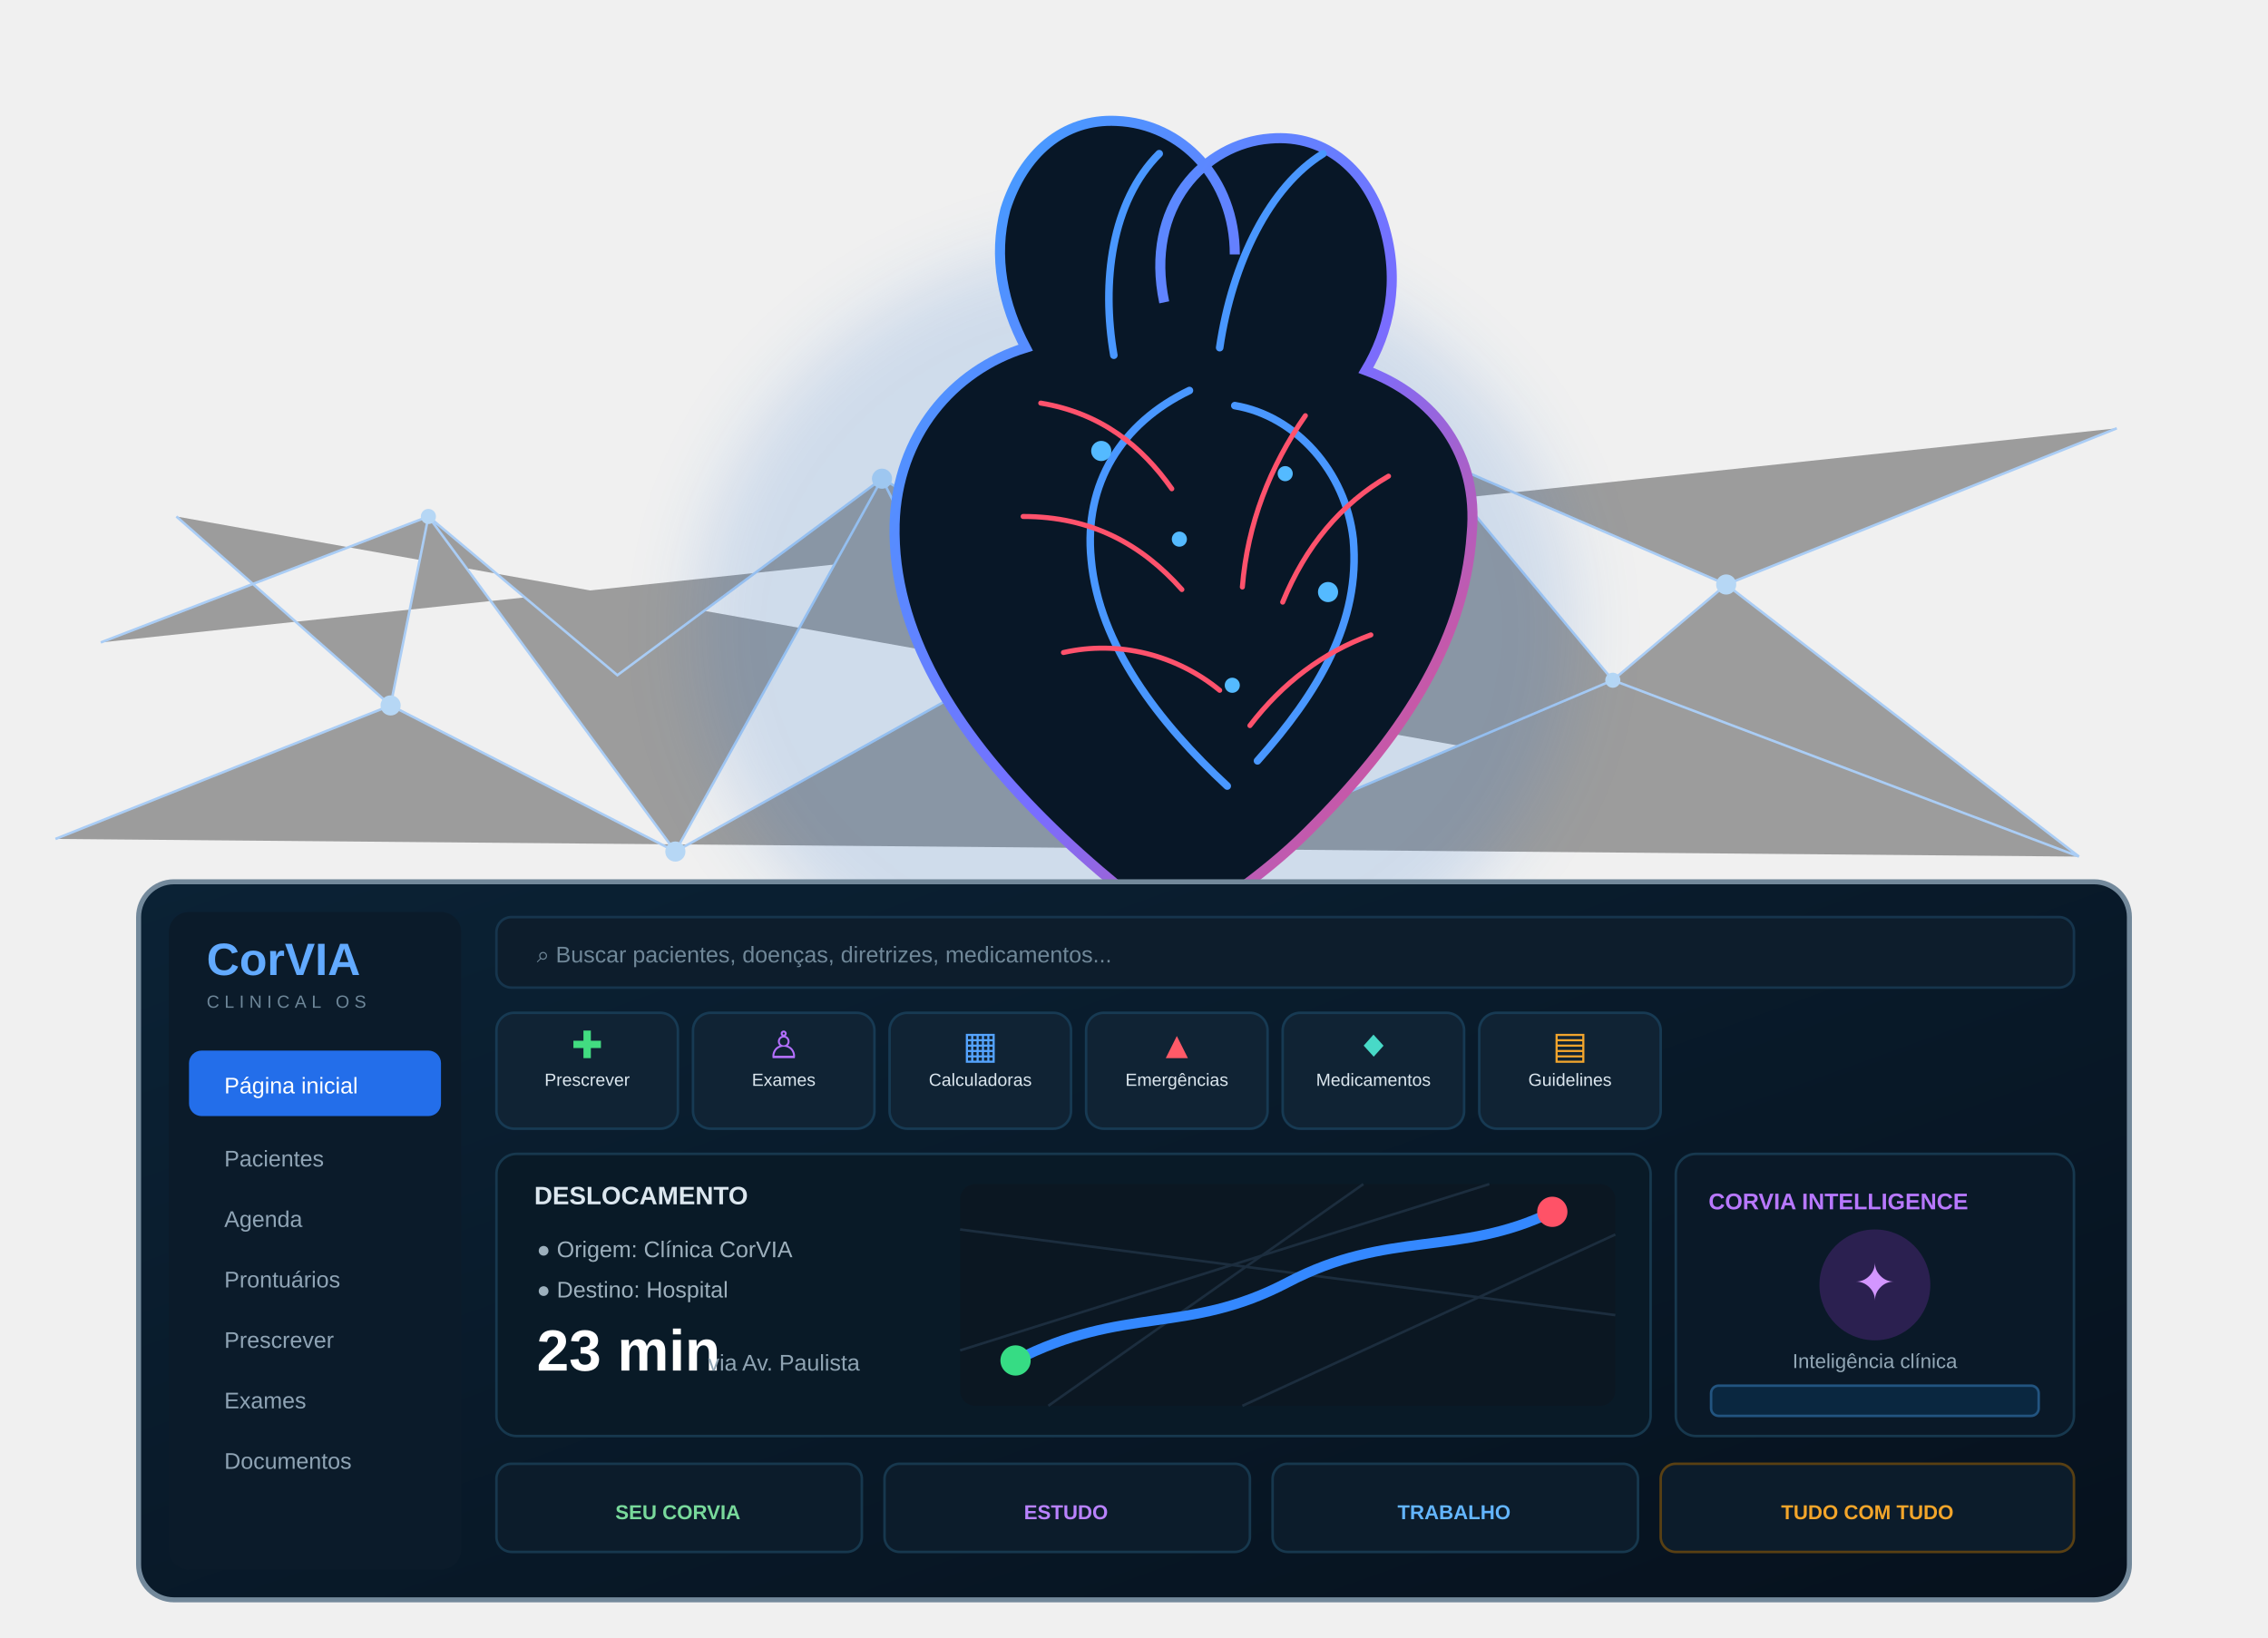
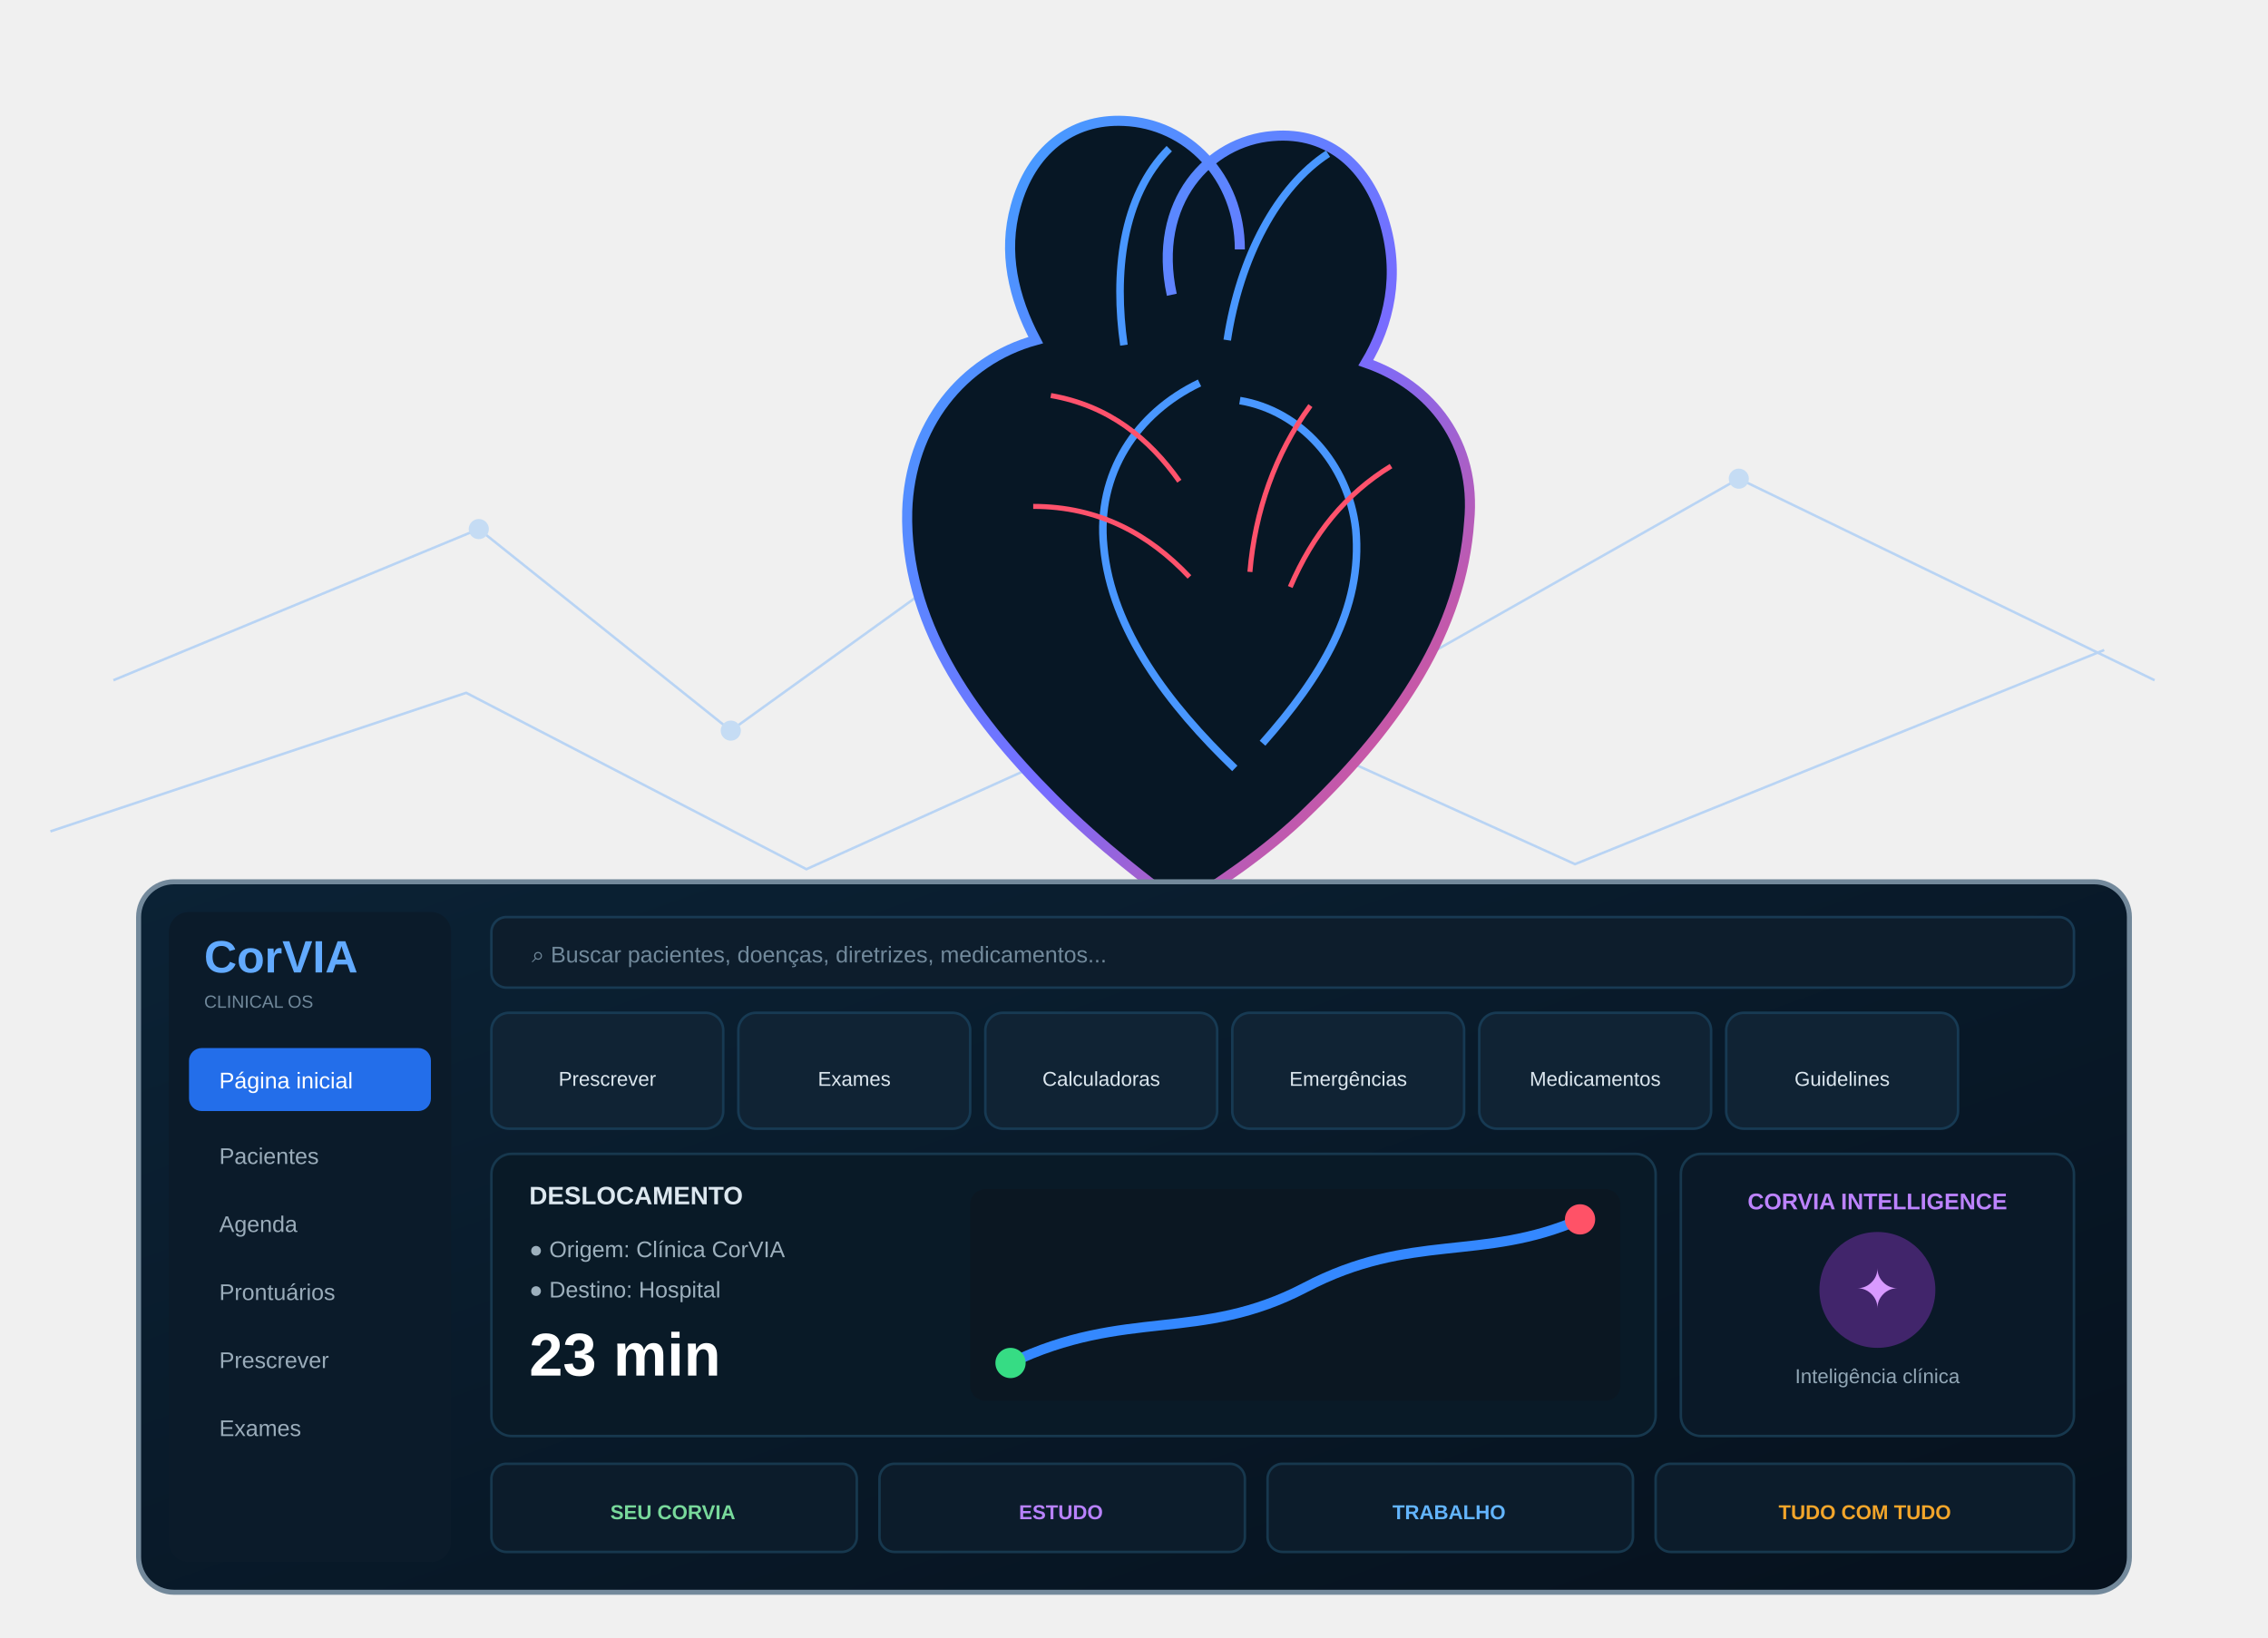
- <svg xmlns="http://www.w3.org/2000/svg" viewBox="0 0 900 650" role="img" aria-label="Coração clínico digital e preview do CorVIA Clinical OS">
+ <svg xmlns="http://www.w3.org/2000/svg" viewBox="0 0 900 650">
  <defs>
+     <linearGradient id="a" x2="1" y2="1">
+       <stop stop-color="#39a7ff" />
+       <stop offset=".55" stop-color="#776cff" />
+       <stop offset="1" stop-color="#ff4968" />
+     </linearGradient>
    <linearGradient id="b" x2="1" y2="1">
      <stop stop-color="#0b2235" />
      <stop offset="1" stop-color="#06111d" />
    </linearGradient>
-     <linearGradient id="h" x2="1" y2="1">
-       <stop stop-color="#39a7ff" />
-       <stop offset=".55" stop-color="#796dff" />
-       <stop offset="1" stop-color="#ff4968" />
-     </linearGradient>
-     <filter id="g">
-       <feGaussianBlur stdDeviation="13" />
-     </filter>
  </defs>
-   <g opacity=".35" stroke="#298cff" stroke-width="1">
-     <path d="M40 255L170 205 245 268 350 190 445 245 565 180 685 232 840 170M22 333L155 280 268 338 390 270 515 323 640 270 825 340M70 205L155 280 170 205 268 338 350 190 390 270 445 245 515 323 565 180 640 270 685 232 825 340" />
-     <g fill="#4ba8ff" stroke="none">
-       <circle cx="155" cy="280" r="4" />
-       <circle cx="170" cy="205" r="3" />
-       <circle cx="268" cy="338" r="4" />
-       <circle cx="350" cy="190" r="4" />
-       <circle cx="445" cy="245" r="3" />
-       <circle cx="515" cy="323" r="4" />
-       <circle cx="565" cy="180" r="4" />
-       <circle cx="640" cy="270" r="3" />
-       <circle cx="685" cy="232" r="4" />
+   <g opacity=".28" stroke="#2c8dff">
+     <path d="M45 270L190 210l100 80 125-90 125 75 150-85 165 80M20 330l165-55 135 70 155-70 150 68 210-85" fill="none" />
+     <g fill="#56aaff" stroke="none">
+       <circle cx="190" cy="210" r="4" />
+       <circle cx="290" cy="290" r="4" />
+       <circle cx="415" cy="200" r="4" />
+       <circle cx="540" cy="275" r="4" />
+       <circle cx="690" cy="190" r="4" />
    </g>
  </g>
-   <ellipse cx="450" cy="250" rx="175" ry="155" fill="#216fd1" opacity=".16" filter="url(#g)" />
-   <g transform="translate(325 28)">
-     <path d="M137 92c-8-38 16-63 42-65 23-2 39 14 45 34 7 23 2 43-7 58 27 10 45 33 42 65-3 44-29 82-65 118-18 18-40 32-52 40-12-9-33-25-53-45-35-35-60-74-59-117 1-35 23-61 52-70-9-17-13-36-8-55 7-22 23-36 44-35 26 1 47 23 47 53" fill="#081727" stroke="url(#h)" stroke-width="4" />
-     <g fill="none" stroke-linecap="round">
-       <path d="M117 113c-5-29-1-61 18-80m24 77c5-34 20-64 41-77m-53 94c-27 13-42 37-39 67 3 34 27 65 54 90m3-151c24 4 44 26 47 53 3 33-14 61-38 88" stroke="#4997ff" stroke-width="3" />
-       <path d="M88 132c24 4 40 17 52 34m-59 11c27 0 47 11 63 29m-47 25c22-5 45 1 62 15m34-109c-14 20-23 43-25 68m58-44c-19 11-33 28-42 50m35 13c-19 7-35 19-48 36" stroke="#ff526c" stroke-width="2" />
+   <g transform="translate(330 25)">
+     <path d="M135 92c-8-37 15-61 40-63 23-2 38 13 44 33 7 22 2 42-7 57 26 9 44 32 41 63-3 43-28 80-63 114-18 18-39 31-51 39-12-9-32-24-51-43-34-34-59-71-58-114 1-34 22-60 51-68-9-17-13-35-8-53 6-22 22-35 43-34 25 1 46 22 46 51" fill="#071725" stroke="url(#a)" stroke-width="4" />
+     <path d="M116 112c-4-28-1-59 18-78m23 76c5-33 20-61 40-74m-51 91c-25 12-41 36-38 65 3 33 26 63 52 88m2-146c24 4 43 25 46 51 3 32-14 59-37 85" fill="none" stroke="#4997ff" stroke-width="3" />
+     <path d="M87 132c23 4 39 17 51 34m-58 10c26 0 46 11 62 28m48-68c-14 19-22 42-24 66m56-42c-18 11-31 27-40 48" fill="none" stroke="#ff526c" stroke-width="2" />
+   </g>
+   <g transform="translate(55 350)" font-family="Arial">
+     <rect width="790" height="282" rx="14" fill="url(#b)" stroke="#73899b" stroke-width="2" />
+     <rect x="12" y="12" width="112" height="258" rx="8" fill="#0b1b2a" />
+     <text x="26" y="36" fill="#62aaff" font-size="18" font-weight="700">CorVIA</text>
+     <text x="26" y="50" fill="#71899b" font-size="7">CLINICAL OS</text>
+     <rect x="20" y="66" width="96" height="25" rx="5" fill="#236eea" />
+     <g fill="#9aacba" font-size="9">
+       <text x="32" y="82" fill="#fff">Página inicial</text>
+       <text x="32" y="112">Pacientes</text>
+       <text x="32" y="139">Agenda</text>
+       <text x="32" y="166">Prontuários</text>
+       <text x="32" y="193">Prescrever</text>
+       <text x="32" y="220">Exames</text>
    </g>
-     <g fill="#54baff">
-       <circle cx="112" cy="151" r="4" />
-       <circle cx="143" cy="186" r="3" />
-       <circle cx="185" cy="160" r="3" />
-       <circle cx="202" cy="207" r="4" />
-       <circle cx="164" cy="244" r="3" />
-     </g>
-   </g>
-   <g transform="translate(55 350)">
-     <rect width="790" height="285" rx="14" fill="url(#b)" stroke="#73899b" stroke-width="2" />
-     <rect x="12" y="12" width="116" height="261" rx="8" fill="#0b1b2a" />
-     <text x="27" y="37" fill="#62aaff" font-family="Arial" font-size="18" font-weight="700">CorVIA</text>
-     <text x="27" y="50" fill="#6e8799" font-family="Arial" font-size="7" letter-spacing="2">CLINICAL OS</text>
-     <g font-family="Arial" font-size="9" fill="#8fa4b5">
-       <rect x="20" y="67" width="100" height="26" rx="5" fill="#236eea" />
-       <text x="34" y="84" fill="#fff">Página inicial</text>
-       <text x="34" y="113">Pacientes</text>
-       <text x="34" y="137">Agenda</text>
-       <text x="34" y="161">Prontuários</text>
-       <text x="34" y="185">Prescrever</text>
-       <text x="34" y="209">Exames</text>
-       <text x="34" y="233">Documentos</text>
-     </g>
-     <rect x="142" y="14" width="626" height="28" rx="6" fill="#0d1d2c" stroke="#16354d" />
-     <text x="158" y="32" fill="#6f8798" font-family="Arial" font-size="9">⌕  Buscar pacientes, doenças, diretrizes, medicamentos...</text>
-     <g transform="translate(142 52)" font-family="Arial" font-size="7" text-anchor="middle">
+     <rect x="140" y="14" width="628" height="28" rx="6" fill="#0d1d2c" stroke="#183a53" />
+     <text x="156" y="32" fill="#71899b" font-size="9">⌕  Buscar pacientes, doenças, diretrizes, medicamentos...</text>
+     <g transform="translate(140 52)" text-anchor="middle" font-size="8">
      <g fill="#102334" stroke="#173a53">
-         <rect width="72" height="46" rx="7" />
-         <rect x="78" width="72" height="46" rx="7" />
-         <rect x="156" width="72" height="46" rx="7" />
-         <rect x="234" width="72" height="46" rx="7" />
-         <rect x="312" width="72" height="46" rx="7" />
-         <rect x="390" width="72" height="46" rx="7" />
+         <rect width="92" height="46" rx="7" />
+         <rect x="98" width="92" height="46" rx="7" />
+         <rect x="196" width="92" height="46" rx="7" />
+         <rect x="294" width="92" height="46" rx="7" />
+         <rect x="392" width="92" height="46" rx="7" />
+         <rect x="490" width="92" height="46" rx="7" />
      </g>
      <g fill="#dce7ef">
-         <text x="36" y="29">Prescrever</text>
-         <text x="114" y="29">Exames</text>
-         <text x="192" y="29">Calculadoras</text>
-         <text x="270" y="29">Emergências</text>
-         <text x="348" y="29">Medicamentos</text>
-         <text x="426" y="29">Guidelines</text>
-       </g>
-       <g font-size="15">
-         <text x="36" y="18" fill="#42dc81">✚</text>
-         <text x="114" y="18" fill="#b36fff">♙</text>
-         <text x="192" y="18" fill="#55a4ff">▦</text>
-         <text x="270" y="18" fill="#ff5a68">▲</text>
-         <text x="348" y="18" fill="#48d9c7">◆</text>
-         <text x="426" y="18" fill="#f2a52d">▤</text>
+         <text x="46" y="29">Prescrever</text>
+         <text x="144" y="29">Exames</text>
+         <text x="242" y="29">Calculadoras</text>
+         <text x="340" y="29">Emergências</text>
+         <text x="438" y="29">Medicamentos</text>
+         <text x="536" y="29">Guidelines</text>
      </g>
    </g>
-     <rect x="142" y="108" width="458" height="112" rx="8" fill="#091a27" stroke="#17384e" />
-     <text x="157" y="128" fill="#dce7ef" font-family="Arial" font-size="10" font-weight="700">DESLOCAMENTO</text>
-     <text x="158" y="149" fill="#9db0bd" font-family="Arial" font-size="9">●  Origem: Clínica CorVIA</text>
-     <text x="158" y="165" fill="#9db0bd" font-family="Arial" font-size="9">●  Destino: Hospital</text>
-     <text x="158" y="194" fill="#fff" font-family="Arial" font-size="23" font-weight="700">23 min</text>
-     <text x="226" y="194" fill="#8fa4b3" font-family="Arial" font-size="9">via Av. Paulista</text>
-     <g transform="translate(326 120)">
-       <rect width="260" height="88" rx="6" fill="#0b1722" />
-       <g stroke="#294055" opacity=".55">
-         <path d="M0 18l260 34M0 66L210 0M35 88L160 0M112 88L260 20" />
+     <rect x="140" y="108" width="462" height="112" rx="8" fill="#091a27" stroke="#17384e" />
+     <text x="155" y="128" fill="#dce7ef" font-size="10" font-weight="700">DESLOCAMENTO</text>
+     <text x="155" y="149" fill="#9db0bd" font-size="9">● Origem: Clínica CorVIA</text>
+     <text x="155" y="165" fill="#9db0bd" font-size="9">● Destino: Hospital</text>
+     <text x="155" y="196" fill="#fff" font-size="24" font-weight="700">23 min</text>
+     <g transform="translate(330 122)">
+       <rect width="258" height="84" rx="6" fill="#0b1722" />
+       <path d="M16 69C62 47 91 61 133 39s70-10 109-27" fill="none" stroke="#3488ff" stroke-width="4" />
+       <circle cx="16" cy="69" r="6" fill="#36dc84" />
+       <circle cx="242" cy="12" r="6" fill="#ff5267" />
+     </g>
+     <rect x="612" y="108" width="156" height="112" rx="8" fill="#0a1928" stroke="#17384e" />
+     <text x="690" y="130" text-anchor="middle" fill="#bd83ff" font-size="9" font-weight="700">CORVIA INTELLIGENCE</text>
+     <circle cx="690" cy="162" r="23" fill="#41256b" />
+     <text x="690" y="169" text-anchor="middle" fill="#d89aff" font-size="21">✦</text>
+     <text x="690" y="199" text-anchor="middle" fill="#91a6b5" font-size="8">Inteligência clínica</text>
+     <g transform="translate(140 231)" font-size="8" font-weight="700" text-anchor="middle">
+       <g fill="#0c1c2b" stroke="#17384e">
+         <rect width="145" height="35" rx="6" />
+         <rect x="154" width="145" height="35" rx="6" />
+         <rect x="308" width="145" height="35" rx="6" />
+         <rect x="462" width="166" height="35" rx="6" />
      </g>
-       <path d="M22 70C65 48 90 60 130 39s68-10 105-28" fill="none" stroke="#3488ff" stroke-width="4" />
-       <circle cx="22" cy="70" r="6" fill="#36dc84" />
-       <circle cx="235" cy="11" r="6" fill="#ff5267" />
-     </g>
-     <g transform="translate(610 108)" font-family="Arial">
-       <rect width="158" height="112" rx="8" fill="#0a1928" stroke="#17384e" />
-       <text x="13" y="22" fill="#b878ff" font-size="9" font-weight="700">CORVIA INTELLIGENCE</text>
-       <circle cx="79" cy="52" r="22" fill="#41256b" opacity=".6" />
-       <text x="79" y="58" text-anchor="middle" fill="#d396ff" font-size="20">✦</text>
-       <text x="79" y="85" text-anchor="middle" fill="#92a7b6" font-size="8">Inteligência clínica</text>
-       <rect x="14" y="92" width="130" height="12" rx="3" fill="#0a2740" stroke="#225480" />
-     </g>
-     <g transform="translate(142 231)" font-family="Arial" font-size="8" font-weight="700">
-       <rect width="145" height="35" rx="6" fill="#0c1c2b" stroke="#17384e" />
-       <rect x="154" width="145" height="35" rx="6" fill="#0c1c2b" stroke="#17384e" />
-       <rect x="308" width="145" height="35" rx="6" fill="#0c1c2b" stroke="#17384e" />
-       <rect x="462" width="164" height="35" rx="6" fill="#0c1c2b" stroke="#594013" />
-       <text x="72" y="22" text-anchor="middle" fill="#78d99b">SEU CORVIA</text>
-       <text x="226" y="22" text-anchor="middle" fill="#b982ff">ESTUDO</text>
-       <text x="380" y="22" text-anchor="middle" fill="#63b5ff">TRABALHO</text>
-       <text x="544" y="22" text-anchor="middle" fill="#f3a52a">TUDO COM TUDO</text>
+       <text x="72" y="22" fill="#78d99b">SEU CORVIA</text>
+       <text x="226" y="22" fill="#b982ff">ESTUDO</text>
+       <text x="380" y="22" fill="#63b5ff">TRABALHO</text>
+       <text x="545" y="22" fill="#f3a52a">TUDO COM TUDO</text>
    </g>
  </g>
</svg>
